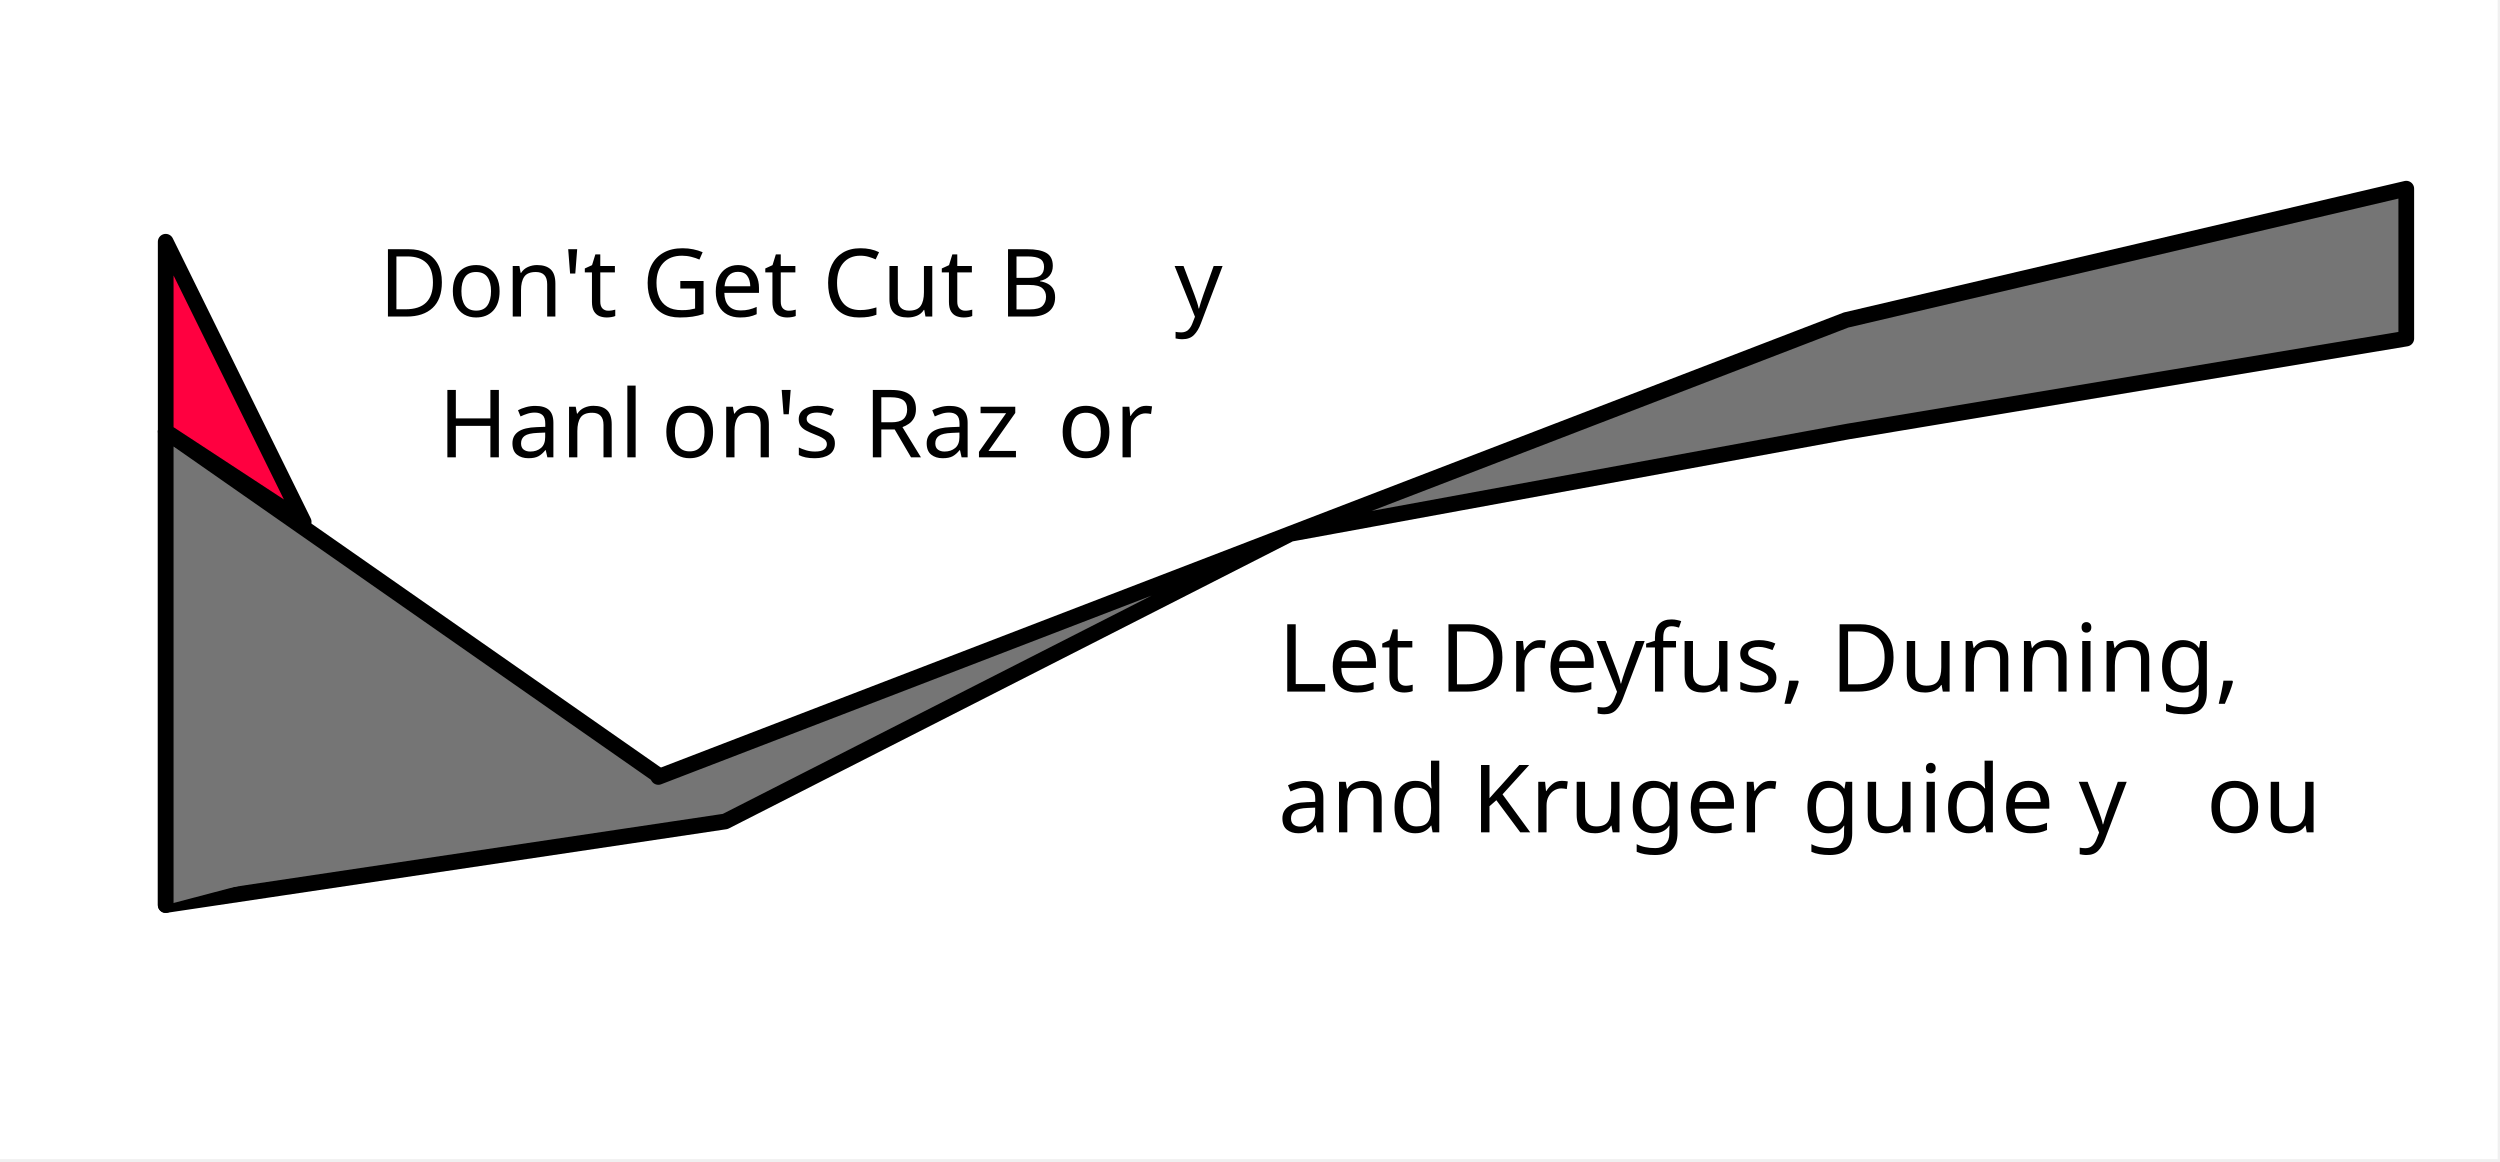
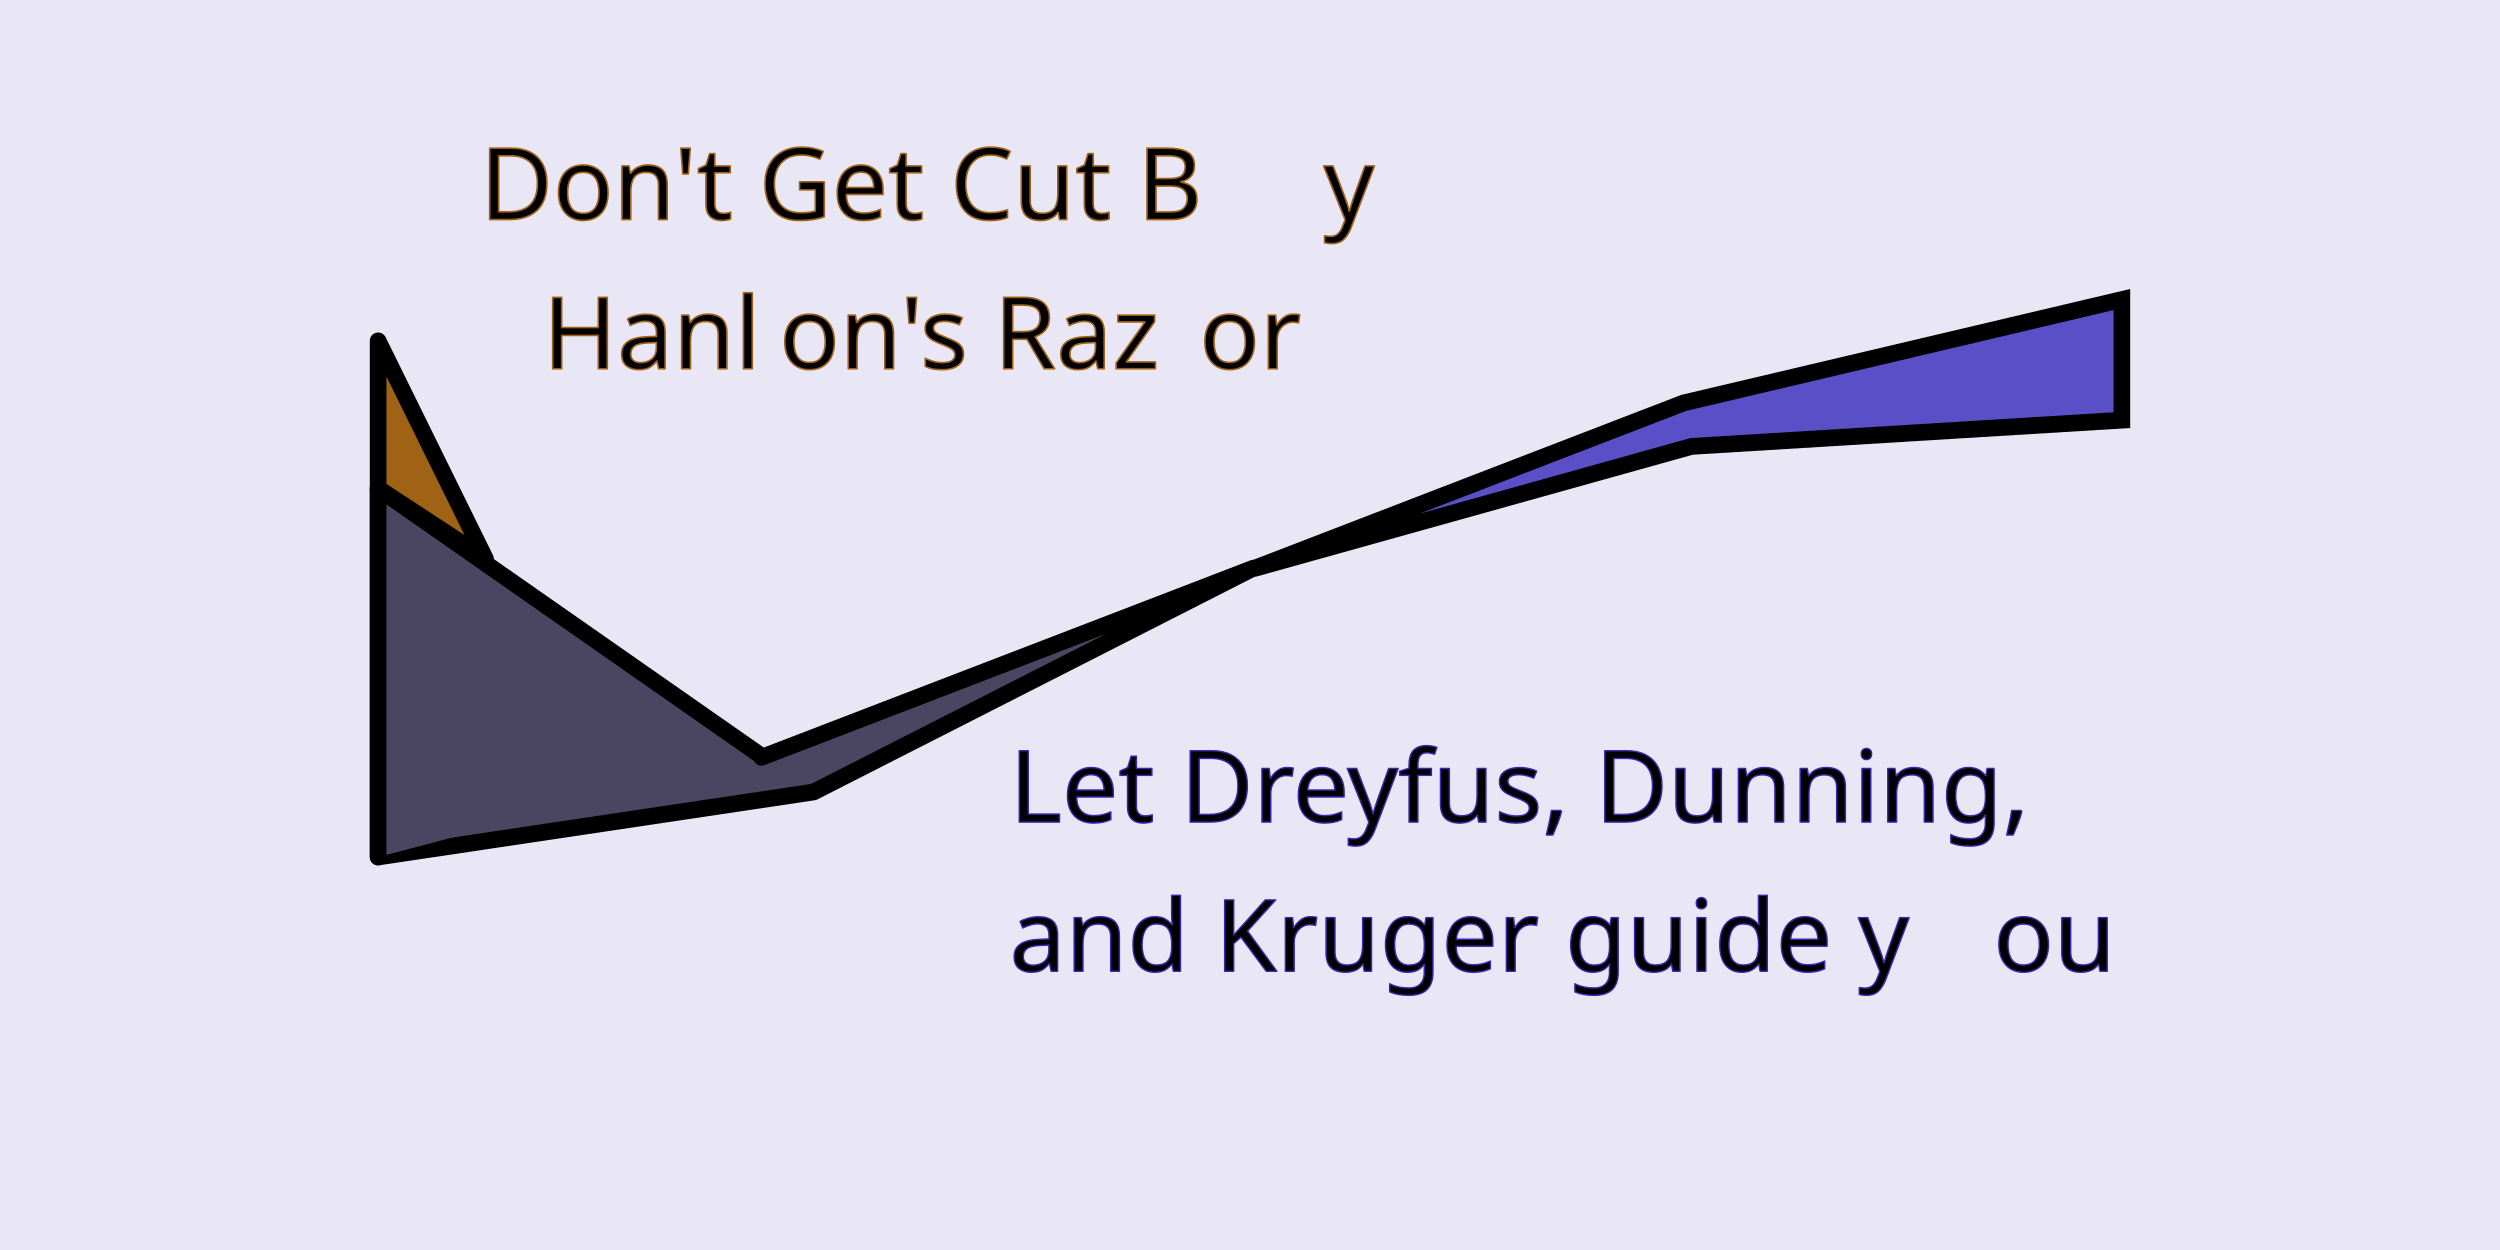
- <svg xmlns="http://www.w3.org/2000/svg" width="100%" height="100%" viewBox="0 0 848 394" version="1.1" xml:space="preserve" style="fill-rule:evenodd;clip-rule:evenodd;stroke-linecap:round;stroke-linejoin:round;stroke-miterlimit:1.5;">
-   <rect x="0" y="0" width="847.206" height="393.187" style="fill:white;" />
-   <g transform="matrix(1,0,0,1,-26,31)">
-     <path d="M82.206,115.34L82.206,275.99L272,247.64L463.643,150.082L653,115.34L842.206,83.84L842.206,33L652.206,77.54L249.306,232.54" style="fill:rgb(117,117,117);stroke:black;stroke-width:5.33px;" />
+ <svg xmlns="http://www.w3.org/2000/svg" width="100%" height="100%" viewBox="0 0 800 400" version="1.1" xml:space="preserve" style="fill-rule:evenodd;clip-rule:evenodd;stroke-linecap:round;stroke-linejoin:round;stroke-miterlimit:1.5;">
+   <rect x="0" y="0" width="805" height="400" style="fill:rgb(233,231,246);" />
+   <g transform="matrix(0.734211,0,0,0.734211,60.64345,71.61935)">
+     <path d="M82.206,115.34L82.206,275.99L272,247.64L463.643,150.082L249.306,232.54" style="fill:rgb(74,69,96);stroke:black;stroke-width:7.26px;" />
  </g>
-   <g transform="matrix(1,0,0,1,-26,31)">
-     <path d="M249.306,232L82.206,115.34L82.206,275.99" style="fill:rgb(117,117,117);stroke:black;stroke-width:5.33px;" />
+   <g transform="matrix(0.734211,0,0,0.734211,60.64345,71.61935)">
+     <path d="M249.306,232L82.206,115.34L82.206,275.99" style="fill:rgb(74,69,96);stroke:black;stroke-width:7.26px;" />
  </g>
-   <g transform="matrix(1,0,-0,1,-73.7407,-10.4638)">
-     <text x="202.217px" y="117.84px" style="font-family:'BayatersRegularDemo', 'Bayaters RegularDemo';font-size:32px;">Don't Get Cut B<tspan x="472.137px " y="117.84px ">y</tspan>
+   <g transform="matrix(0.734211,0,0,0.734211,60.64345,71.61935)">
+     <path d="M82.206,115.34L82.206,51L129,146L82.206,115.34Z" style="fill:rgb(160,99,22);stroke:black;stroke-width:7.26px;" />
+   </g>
+   <g transform="matrix(1.005225,0,0,1.011744,-3.547698,-1.125618)">
+     <path d="M679,95.848L539.5,128.55L402.5,181L542,142.303L679,134L679,95.848Z" style="fill:rgb(91,79,199);stroke:black;stroke-width:5.29px;stroke-linejoin:miter;stroke-miterlimit:4;" />
+   </g>
+   <g transform="matrix(1,0,-0,1,-48.62458,-47.58371)">
+     <text x="202.217px" y="117.84px" style="font-family:'BayatersRegularDemo', 'Bayaters RegularDemo';font-size:32px;stroke:rgb(160,99,22);stroke-width:0.53px;stroke-linecap:butt;stroke-miterlimit:2;">Don't Get Cut B<tspan x="472.137px " y="117.84px ">y</tspan>
    </text>
    <g transform="matrix(32,0,0,32,473.1927,165.5838)">
        </g>
-     <text x="222.377px" y="165.584px" style="font-family:'BayatersRegularDemo', 'Bayaters RegularDemo';font-size:32px;">Hanl<tspan x="297.993px " y="165.584px ">o</tspan>n's Raz<tspan x="432.425px " y="165.584px ">o</tspan>r</text>
+     <text x="222.377px" y="165.584px" style="font-family:'BayatersRegularDemo', 'Bayaters RegularDemo';font-size:32px;stroke:rgb(160,99,22);stroke-width:0.53px;stroke-linecap:butt;stroke-miterlimit:2;">Hanl<tspan x="297.993px " y="165.584px ">o</tspan>n's Raz<tspan x="432.425px " y="165.584px ">o</tspan>r</text>
  </g>
-   <g transform="matrix(1,0,0,1,194.9156,116.7535)">
-     <text x="238.609px" y="117.84px" style="font-family:'BayatersRegularDemo', 'Bayaters RegularDemo';font-size:32px;">Let Dreyfus, Dunning,</text>
+   <g transform="matrix(1,0,0,1,84.45525,145.2302)">
+     <text x="238.609px" y="117.84px" style="font-family:'BayatersRegularDemo', 'Bayaters RegularDemo';font-size:32px;stroke:rgb(63,37,179);stroke-width:0.47px;stroke-linecap:butt;stroke-miterlimit:2;">Let Dreyfus, Dunning,</text>
    <g transform="matrix(32,0,0,32,595.8887,165.5838)">
        </g>
-     <text x="238.609px" y="165.584px" style="font-family:'BayatersRegularDemo', 'Bayaters RegularDemo';font-size:32px;">and Kruger guide y<tspan x="553.425px " y="165.584px ">o</tspan>u</text>
-   </g>
-   <g transform="matrix(1,0,0,1,-26,31)">
-     <path d="M82.206,115.34L82.206,51L129,146L82.206,115.34Z" style="fill:rgb(255,0,64);stroke:black;stroke-width:5.33px;" />
+     <text x="238.609px" y="165.584px" style="font-family:'BayatersRegularDemo', 'Bayaters RegularDemo';font-size:32px;stroke:rgb(63,37,179);stroke-width:0.47px;stroke-linecap:butt;stroke-miterlimit:2;">and Kruger guide y<tspan x="553.425px " y="165.584px ">o</tspan>u</text>
  </g>
</svg>
